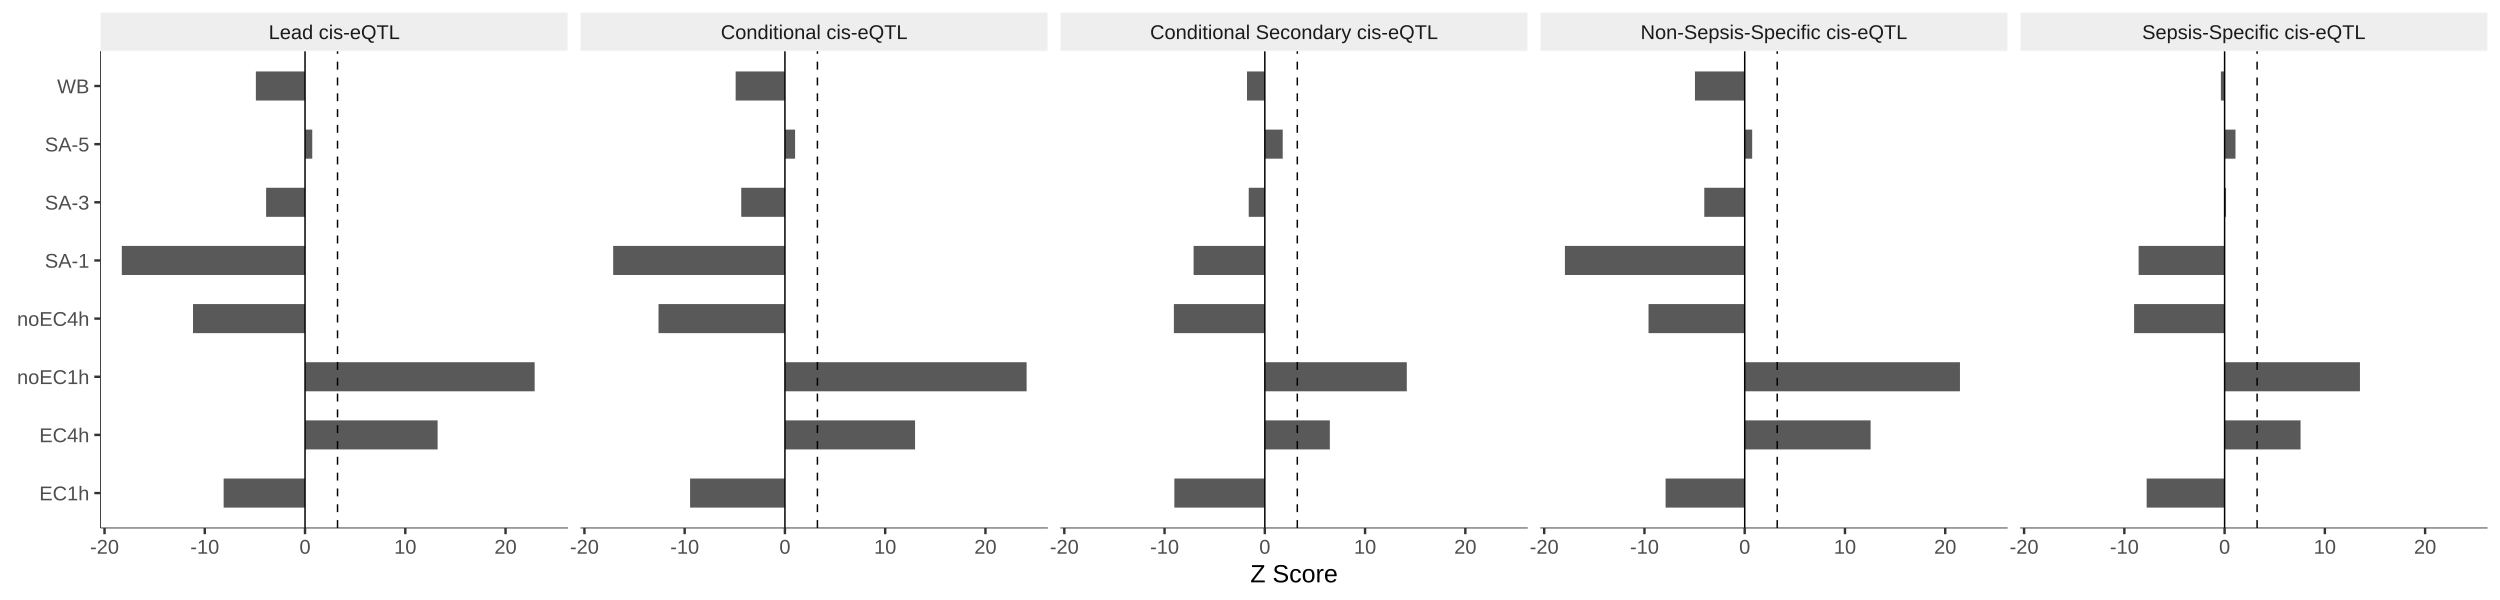
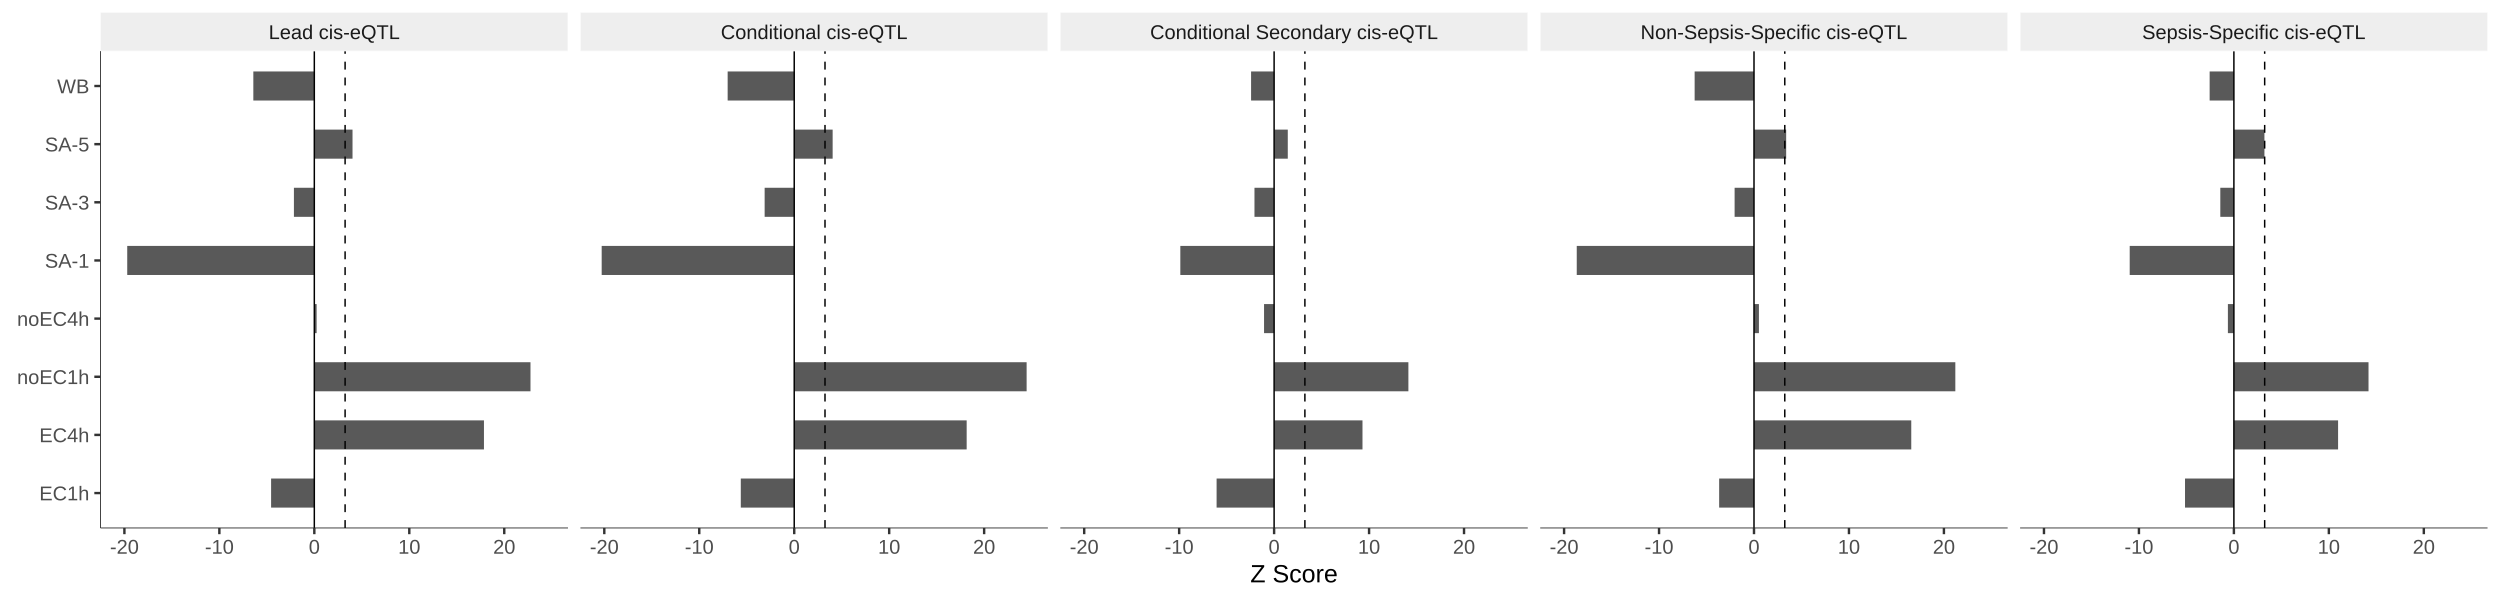
<svg xmlns="http://www.w3.org/2000/svg" class="svglite" width="1800.00pt" height="432.00pt" viewBox="0 0 1800.00 432.00">
  <defs>
    <style type="text/css">
    .svglite line, .svglite polyline, .svglite polygon, .svglite path, .svglite rect, .svglite circle {
      fill: none;
      stroke: #000000;
      stroke-linecap: round;
      stroke-linejoin: round;
      stroke-miterlimit: 10.00;
    }
  </style>
  </defs>
  <rect width="100%" height="100%" style="stroke: none; fill: #FFFFFF;" />
  <defs>
    <clipPath id="cpMC4wMHwxODAwLjAwfDAuMDB8NDMyLjAw">
      <rect x="0.00" y="0.00" width="1800.00" height="432.00" />
    </clipPath>
  </defs>
  <g clip-path="url(#cpMC4wMHwxODAwLjAwfDAuMDB8NDMyLjAw)">
    <rect x="-0" y="0.00" width="1800.00" height="432.00" style="stroke-width: 1.75; stroke: #FFFFFF; fill: #FFFFFF;" />
  </g>
  <defs>
    <clipPath id="cpNzIuMzl8NDA4Ljk1fDM2LjgwfDM4MC4xMw==">
      <rect x="72.39" y="36.80" width="336.56" height="343.33" />
    </clipPath>
  </defs>
  <g clip-path="url(#cpNzIuMzl8NDA4Ljk1fDM2LjgwfDM4MC4xMw==)">
    <rect x="72.39" y="36.80" width="336.56" height="343.33" style="stroke-width: 1.75; stroke: none; fill: #FFFFFF;" />
-     <rect x="219.62" y="93.32" width="5.20" height="20.93" style="stroke-width: 1.07; stroke: none; stroke-linecap: square; stroke-linejoin: miter; fill: #595959;" />
-     <rect x="161.02" y="344.54" width="58.60" height="20.93" style="stroke-width: 1.07; stroke: none; stroke-linecap: square; stroke-linejoin: miter; fill: #595959;" />
-     <rect x="219.62" y="302.67" width="95.46" height="20.93" style="stroke-width: 1.07; stroke: none; stroke-linecap: square; stroke-linejoin: miter; fill: #595959;" />
-     <rect x="184.22" y="51.45" width="35.41" height="20.93" style="stroke-width: 1.07; stroke: none; stroke-linecap: square; stroke-linejoin: miter; fill: #595959;" />
-     <rect x="138.97" y="218.93" width="80.65" height="20.93" style="stroke-width: 1.07; stroke: none; stroke-linecap: square; stroke-linejoin: miter; fill: #595959;" />
-     <rect x="87.69" y="177.06" width="131.94" height="20.93" style="stroke-width: 1.07; stroke: none; stroke-linecap: square; stroke-linejoin: miter; fill: #595959;" />
-     <rect x="191.60" y="135.19" width="28.03" height="20.93" style="stroke-width: 1.07; stroke: none; stroke-linecap: square; stroke-linejoin: miter; fill: #595959;" />
-     <rect x="219.62" y="260.80" width="165.34" height="20.93" style="stroke-width: 1.07; stroke: none; stroke-linecap: square; stroke-linejoin: miter; fill: #595959;" />
-     <line x1="243.02" y1="380.13" x2="243.02" y2="36.80" style="stroke-width: 1.07; stroke-dasharray: 5.69,5.69; stroke-linecap: butt;" />
-     <line x1="219.62" y1="380.13" x2="219.62" y2="36.80" style="stroke-width: 1.07; stroke-linecap: butt;" />
+     <rect x="226.31" y="93.32" width="27.50" height="20.93" style="stroke-width: 1.07; stroke: none; stroke-linecap: square; stroke-linejoin: miter; fill: #595959;" />
+     <rect x="195.19" y="344.54" width="31.13" height="20.93" style="stroke-width: 1.07; stroke: none; stroke-linecap: square; stroke-linejoin: miter; fill: #595959;" />
+     <rect x="226.31" y="302.67" width="122.14" height="20.93" style="stroke-width: 1.07; stroke: none; stroke-linecap: square; stroke-linejoin: miter; fill: #595959;" />
+     <rect x="182.40" y="51.45" width="43.91" height="20.93" style="stroke-width: 1.07; stroke: none; stroke-linecap: square; stroke-linejoin: miter; fill: #595959;" />
+     <rect x="226.31" y="218.93" width="1.66" height="20.93" style="stroke-width: 1.07; stroke: none; stroke-linecap: square; stroke-linejoin: miter; fill: #595959;" />
+     <rect x="91.61" y="177.06" width="134.70" height="20.93" style="stroke-width: 1.07; stroke: none; stroke-linecap: square; stroke-linejoin: miter; fill: #595959;" />
+     <rect x="211.62" y="135.19" width="14.69" height="20.93" style="stroke-width: 1.07; stroke: none; stroke-linecap: square; stroke-linejoin: miter; fill: #595959;" />
+     <rect x="226.31" y="260.80" width="155.64" height="20.93" style="stroke-width: 1.07; stroke: none; stroke-linecap: square; stroke-linejoin: miter; fill: #595959;" />
+     <line x1="248.47" y1="380.13" x2="248.47" y2="36.80" style="stroke-width: 1.07; stroke-dasharray: 5.69,5.69; stroke-linecap: butt;" />
+     <line x1="226.31" y1="380.13" x2="226.31" y2="36.80" style="stroke-width: 1.07; stroke-linecap: butt;" />
  </g>
  <g clip-path="url(#cpMC4wMHwxODAwLjAwfDAuMDB8NDMyLjAw)">
</g>
  <defs>
    <clipPath id="cpNDE3LjkxfDc1NC40N3wzNi44MHwzODAuMTM=">
      <rect x="417.91" y="36.80" width="336.56" height="343.33" />
    </clipPath>
  </defs>
  <g clip-path="url(#cpNDE3LjkxfDc1NC40N3wzNi44MHwzODAuMTM=)">
    <rect x="417.91" y="36.80" width="336.56" height="343.33" style="stroke-width: 1.75; stroke: none; fill: #FFFFFF;" />
-     <rect x="496.86" y="344.54" width="68.28" height="20.93" style="stroke-width: 1.07; stroke: none; stroke-linecap: square; stroke-linejoin: miter; fill: #595959;" />
-     <rect x="441.49" y="177.06" width="123.66" height="20.93" style="stroke-width: 1.07; stroke: none; stroke-linecap: square; stroke-linejoin: miter; fill: #595959;" />
-     <rect x="565.15" y="302.67" width="93.69" height="20.93" style="stroke-width: 1.07; stroke: none; stroke-linecap: square; stroke-linejoin: miter; fill: #595959;" />
-     <rect x="565.15" y="260.80" width="174.02" height="20.93" style="stroke-width: 1.07; stroke: none; stroke-linecap: square; stroke-linejoin: miter; fill: #595959;" />
-     <rect x="474.13" y="218.93" width="91.02" height="20.93" style="stroke-width: 1.07; stroke: none; stroke-linecap: square; stroke-linejoin: miter; fill: #595959;" />
-     <rect x="533.69" y="135.19" width="31.46" height="20.93" style="stroke-width: 1.07; stroke: none; stroke-linecap: square; stroke-linejoin: miter; fill: #595959;" />
-     <rect x="565.15" y="93.32" width="7.32" height="20.93" style="stroke-width: 1.07; stroke: none; stroke-linecap: square; stroke-linejoin: miter; fill: #595959;" />
-     <rect x="529.67" y="51.45" width="35.47" height="20.93" style="stroke-width: 1.07; stroke: none; stroke-linecap: square; stroke-linejoin: miter; fill: #595959;" />
-     <line x1="588.54" y1="380.13" x2="588.54" y2="36.80" style="stroke-width: 1.07; stroke-dasharray: 5.69,5.69; stroke-linecap: butt;" />
-     <line x1="565.15" y1="380.13" x2="565.15" y2="36.80" style="stroke-width: 1.07; stroke-linecap: butt;" />
+     <rect x="533.37" y="344.54" width="38.47" height="20.93" style="stroke-width: 1.07; stroke: none; stroke-linecap: square; stroke-linejoin: miter; fill: #595959;" />
+     <rect x="433.21" y="177.06" width="138.63" height="20.93" style="stroke-width: 1.07; stroke: none; stroke-linecap: square; stroke-linejoin: miter; fill: #595959;" />
+     <rect x="571.84" y="302.67" width="124.16" height="20.93" style="stroke-width: 1.07; stroke: none; stroke-linecap: square; stroke-linejoin: miter; fill: #595959;" />
+     <rect x="571.84" y="260.80" width="167.33" height="20.93" style="stroke-width: 1.07; stroke: none; stroke-linecap: square; stroke-linejoin: miter; fill: #595959;" />
+     <rect x="571.84" y="218.93" width="0.30" height="20.93" style="stroke-width: 1.07; stroke: none; stroke-linecap: square; stroke-linejoin: miter; fill: #595959;" />
+     <rect x="550.54" y="135.19" width="21.30" height="20.93" style="stroke-width: 1.07; stroke: none; stroke-linecap: square; stroke-linejoin: miter; fill: #595959;" />
+     <rect x="571.84" y="93.32" width="27.66" height="20.93" style="stroke-width: 1.07; stroke: none; stroke-linecap: square; stroke-linejoin: miter; fill: #595959;" />
+     <rect x="523.91" y="51.45" width="47.93" height="20.93" style="stroke-width: 1.07; stroke: none; stroke-linecap: square; stroke-linejoin: miter; fill: #595959;" />
+     <line x1="594.00" y1="380.13" x2="594.00" y2="36.80" style="stroke-width: 1.07; stroke-dasharray: 5.69,5.69; stroke-linecap: butt;" />
+     <line x1="571.84" y1="380.13" x2="571.84" y2="36.80" style="stroke-width: 1.07; stroke-linecap: butt;" />
  </g>
  <g clip-path="url(#cpMC4wMHwxODAwLjAwfDAuMDB8NDMyLjAw)">
</g>
  <defs>
    <clipPath id="cpNzYzLjQzfDEwOTkuOTl8MzYuODB8MzgwLjEz">
      <rect x="763.43" y="36.80" width="336.56" height="343.33" />
    </clipPath>
  </defs>
  <g clip-path="url(#cpNzYzLjQzfDEwOTkuOTl8MzYuODB8MzgwLjEz)">
    <rect x="763.43" y="36.80" width="336.56" height="343.33" style="stroke-width: 1.75; stroke: none; fill: #FFFFFF;" />
-     <rect x="910.67" y="302.67" width="46.81" height="20.93" style="stroke-width: 1.07; stroke: none; stroke-linecap: square; stroke-linejoin: miter; fill: #595959;" />
-     <rect x="899.08" y="135.19" width="11.58" height="20.93" style="stroke-width: 1.07; stroke: none; stroke-linecap: square; stroke-linejoin: miter; fill: #595959;" />
-     <rect x="910.67" y="260.80" width="102.22" height="20.93" style="stroke-width: 1.07; stroke: none; stroke-linecap: square; stroke-linejoin: miter; fill: #595959;" />
-     <rect x="845.19" y="218.93" width="65.48" height="20.93" style="stroke-width: 1.07; stroke: none; stroke-linecap: square; stroke-linejoin: miter; fill: #595959;" />
-     <rect x="859.39" y="177.06" width="51.28" height="20.93" style="stroke-width: 1.07; stroke: none; stroke-linecap: square; stroke-linejoin: miter; fill: #595959;" />
-     <rect x="845.53" y="344.54" width="65.14" height="20.93" style="stroke-width: 1.07; stroke: none; stroke-linecap: square; stroke-linejoin: miter; fill: #595959;" />
-     <rect x="910.67" y="93.32" width="12.89" height="20.93" style="stroke-width: 1.07; stroke: none; stroke-linecap: square; stroke-linejoin: miter; fill: #595959;" />
-     <rect x="897.84" y="51.45" width="12.83" height="20.93" style="stroke-width: 1.07; stroke: none; stroke-linecap: square; stroke-linejoin: miter; fill: #595959;" />
-     <line x1="934.06" y1="380.13" x2="934.06" y2="36.80" style="stroke-width: 1.07; stroke-dasharray: 5.69,5.69; stroke-linecap: butt;" />
-     <line x1="910.67" y1="380.13" x2="910.67" y2="36.80" style="stroke-width: 1.07; stroke-linecap: butt;" />
+     <rect x="917.36" y="302.67" width="63.63" height="20.93" style="stroke-width: 1.07; stroke: none; stroke-linecap: square; stroke-linejoin: miter; fill: #595959;" />
+     <rect x="903.22" y="135.19" width="14.13" height="20.93" style="stroke-width: 1.07; stroke: none; stroke-linecap: square; stroke-linejoin: miter; fill: #595959;" />
+     <rect x="917.36" y="260.80" width="96.68" height="20.93" style="stroke-width: 1.07; stroke: none; stroke-linecap: square; stroke-linejoin: miter; fill: #595959;" />
+     <rect x="910.11" y="218.93" width="7.25" height="20.93" style="stroke-width: 1.07; stroke: none; stroke-linecap: square; stroke-linejoin: miter; fill: #595959;" />
+     <rect x="849.83" y="177.06" width="67.53" height="20.93" style="stroke-width: 1.07; stroke: none; stroke-linecap: square; stroke-linejoin: miter; fill: #595959;" />
+     <rect x="875.95" y="344.54" width="41.41" height="20.93" style="stroke-width: 1.07; stroke: none; stroke-linecap: square; stroke-linejoin: miter; fill: #595959;" />
+     <rect x="917.36" y="93.32" width="9.84" height="20.93" style="stroke-width: 1.07; stroke: none; stroke-linecap: square; stroke-linejoin: miter; fill: #595959;" />
+     <rect x="900.78" y="51.45" width="16.58" height="20.93" style="stroke-width: 1.07; stroke: none; stroke-linecap: square; stroke-linejoin: miter; fill: #595959;" />
+     <line x1="939.52" y1="380.13" x2="939.52" y2="36.80" style="stroke-width: 1.07; stroke-dasharray: 5.69,5.69; stroke-linecap: butt;" />
+     <line x1="917.36" y1="380.13" x2="917.36" y2="36.80" style="stroke-width: 1.07; stroke-linecap: butt;" />
  </g>
  <g clip-path="url(#cpMC4wMHwxODAwLjAwfDAuMDB8NDMyLjAw)">
</g>
  <defs>
    <clipPath id="cpMTEwOC45NnwxNDQ1LjUxfDM2LjgwfDM4MC4xMw==">
      <rect x="1108.96" y="36.80" width="336.56" height="343.33" />
    </clipPath>
  </defs>
  <g clip-path="url(#cpMTEwOC45NnwxNDQ1LjUxfDM2LjgwfDM4MC4xMw==)">
    <rect x="1108.96" y="36.80" width="336.56" height="343.33" style="stroke-width: 1.75; stroke: none; fill: #FFFFFF;" />
-     <rect x="1199.22" y="344.54" width="56.97" height="20.93" style="stroke-width: 1.07; stroke: none; stroke-linecap: square; stroke-linejoin: miter; fill: #595959;" />
-     <rect x="1256.19" y="302.67" width="90.66" height="20.93" style="stroke-width: 1.07; stroke: none; stroke-linecap: square; stroke-linejoin: miter; fill: #595959;" />
-     <rect x="1256.19" y="260.80" width="154.98" height="20.93" style="stroke-width: 1.07; stroke: none; stroke-linecap: square; stroke-linejoin: miter; fill: #595959;" />
-     <rect x="1256.19" y="93.32" width="5.38" height="20.93" style="stroke-width: 1.07; stroke: none; stroke-linecap: square; stroke-linejoin: miter; fill: #595959;" />
-     <rect x="1186.94" y="218.93" width="69.25" height="20.93" style="stroke-width: 1.07; stroke: none; stroke-linecap: square; stroke-linejoin: miter; fill: #595959;" />
-     <rect x="1126.75" y="177.06" width="129.44" height="20.93" style="stroke-width: 1.07; stroke: none; stroke-linecap: square; stroke-linejoin: miter; fill: #595959;" />
-     <rect x="1227.08" y="135.19" width="29.11" height="20.93" style="stroke-width: 1.07; stroke: none; stroke-linecap: square; stroke-linejoin: miter; fill: #595959;" />
-     <rect x="1220.37" y="51.45" width="35.83" height="20.93" style="stroke-width: 1.07; stroke: none; stroke-linecap: square; stroke-linejoin: miter; fill: #595959;" />
-     <line x1="1279.59" y1="380.13" x2="1279.59" y2="36.80" style="stroke-width: 1.07; stroke-dasharray: 5.69,5.69; stroke-linecap: butt;" />
-     <line x1="1256.19" y1="380.13" x2="1256.19" y2="36.80" style="stroke-width: 1.07; stroke-linecap: butt;" />
+     <rect x="1237.79" y="344.54" width="25.09" height="20.93" style="stroke-width: 1.07; stroke: none; stroke-linecap: square; stroke-linejoin: miter; fill: #595959;" />
+     <rect x="1262.88" y="302.67" width="113.23" height="20.93" style="stroke-width: 1.07; stroke: none; stroke-linecap: square; stroke-linejoin: miter; fill: #595959;" />
+     <rect x="1262.88" y="260.80" width="144.96" height="20.93" style="stroke-width: 1.07; stroke: none; stroke-linecap: square; stroke-linejoin: miter; fill: #595959;" />
+     <rect x="1262.88" y="93.32" width="23.16" height="20.93" style="stroke-width: 1.07; stroke: none; stroke-linecap: square; stroke-linejoin: miter; fill: #595959;" />
+     <rect x="1262.88" y="218.93" width="3.54" height="20.93" style="stroke-width: 1.07; stroke: none; stroke-linecap: square; stroke-linejoin: miter; fill: #595959;" />
+     <rect x="1135.26" y="177.06" width="127.62" height="20.93" style="stroke-width: 1.07; stroke: none; stroke-linecap: square; stroke-linejoin: miter; fill: #595959;" />
+     <rect x="1248.92" y="135.19" width="13.96" height="20.93" style="stroke-width: 1.07; stroke: none; stroke-linecap: square; stroke-linejoin: miter; fill: #595959;" />
+     <rect x="1220.14" y="51.45" width="42.74" height="20.93" style="stroke-width: 1.07; stroke: none; stroke-linecap: square; stroke-linejoin: miter; fill: #595959;" />
+     <line x1="1285.04" y1="380.13" x2="1285.04" y2="36.80" style="stroke-width: 1.07; stroke-dasharray: 5.69,5.69; stroke-linecap: butt;" />
+     <line x1="1262.88" y1="380.13" x2="1262.88" y2="36.80" style="stroke-width: 1.07; stroke-linecap: butt;" />
  </g>
  <g clip-path="url(#cpMC4wMHwxODAwLjAwfDAuMDB8NDMyLjAw)">
</g>
  <defs>
    <clipPath id="cpMTQ1NC40OHwxNzkxLjAzfDM2LjgwfDM4MC4xMw==">
      <rect x="1454.48" y="36.80" width="336.56" height="343.33" />
    </clipPath>
  </defs>
  <g clip-path="url(#cpMTQ1NC40OHwxNzkxLjAzfDM2LjgwfDM4MC4xMw==)">
    <rect x="1454.48" y="36.80" width="336.56" height="343.33" style="stroke-width: 1.75; stroke: none; fill: #FFFFFF;" />
-     <rect x="1536.55" y="218.93" width="65.17" height="20.93" style="stroke-width: 1.07; stroke: none; stroke-linecap: square; stroke-linejoin: miter; fill: #595959;" />
-     <rect x="1601.71" y="135.19" width="1.04" height="20.93" style="stroke-width: 1.07; stroke: none; stroke-linecap: square; stroke-linejoin: miter; fill: #595959;" />
-     <rect x="1601.71" y="93.32" width="7.85" height="20.93" style="stroke-width: 1.07; stroke: none; stroke-linecap: square; stroke-linejoin: miter; fill: #595959;" />
-     <rect x="1599.03" y="51.45" width="2.68" height="20.93" style="stroke-width: 1.07; stroke: none; stroke-linecap: square; stroke-linejoin: miter; fill: #595959;" />
-     <rect x="1539.81" y="177.06" width="61.90" height="20.93" style="stroke-width: 1.07; stroke: none; stroke-linecap: square; stroke-linejoin: miter; fill: #595959;" />
-     <rect x="1545.59" y="344.54" width="56.13" height="20.93" style="stroke-width: 1.07; stroke: none; stroke-linecap: square; stroke-linejoin: miter; fill: #595959;" />
-     <rect x="1601.71" y="302.67" width="54.70" height="20.93" style="stroke-width: 1.07; stroke: none; stroke-linecap: square; stroke-linejoin: miter; fill: #595959;" />
-     <rect x="1601.71" y="260.80" width="97.45" height="20.93" style="stroke-width: 1.07; stroke: none; stroke-linecap: square; stroke-linejoin: miter; fill: #595959;" />
-     <line x1="1625.11" y1="380.13" x2="1625.11" y2="36.80" style="stroke-width: 1.07; stroke-dasharray: 5.69,5.69; stroke-linecap: butt;" />
-     <line x1="1601.71" y1="380.13" x2="1601.71" y2="36.80" style="stroke-width: 1.07; stroke-linecap: butt;" />
+     <rect x="1604.08" y="218.93" width="4.32" height="20.93" style="stroke-width: 1.07; stroke: none; stroke-linecap: square; stroke-linejoin: miter; fill: #595959;" />
+     <rect x="1598.62" y="135.19" width="9.78" height="20.93" style="stroke-width: 1.07; stroke: none; stroke-linecap: square; stroke-linejoin: miter; fill: #595959;" />
+     <rect x="1608.40" y="93.32" width="21.99" height="20.93" style="stroke-width: 1.07; stroke: none; stroke-linecap: square; stroke-linejoin: miter; fill: #595959;" />
+     <rect x="1590.94" y="51.45" width="17.46" height="20.93" style="stroke-width: 1.07; stroke: none; stroke-linecap: square; stroke-linejoin: miter; fill: #595959;" />
+     <rect x="1533.39" y="177.06" width="75.02" height="20.93" style="stroke-width: 1.07; stroke: none; stroke-linecap: square; stroke-linejoin: miter; fill: #595959;" />
+     <rect x="1573.21" y="344.54" width="35.20" height="20.93" style="stroke-width: 1.07; stroke: none; stroke-linecap: square; stroke-linejoin: miter; fill: #595959;" />
+     <rect x="1608.40" y="302.67" width="75.02" height="20.93" style="stroke-width: 1.07; stroke: none; stroke-linecap: square; stroke-linejoin: miter; fill: #595959;" />
+     <rect x="1608.40" y="260.80" width="96.93" height="20.93" style="stroke-width: 1.07; stroke: none; stroke-linecap: square; stroke-linejoin: miter; fill: #595959;" />
+     <line x1="1630.56" y1="380.13" x2="1630.56" y2="36.80" style="stroke-width: 1.07; stroke-dasharray: 5.69,5.69; stroke-linecap: butt;" />
+     <line x1="1608.40" y1="380.13" x2="1608.40" y2="36.80" style="stroke-width: 1.07; stroke-linecap: butt;" />
  </g>
  <g clip-path="url(#cpMC4wMHwxODAwLjAwfDAuMDB8NDMyLjAw)">
</g>
  <defs>
    <clipPath id="cpNzIuMzl8NDA4Ljk1fDguOTd8MzYuODA=">
      <rect x="72.39" y="8.97" width="336.56" height="27.83" />
    </clipPath>
  </defs>
  <g clip-path="url(#cpNzIuMzl8NDA4Ljk1fDguOTd8MzYuODA=)">
    <rect x="72.39" y="8.97" width="336.56" height="27.83" style="stroke-width: 0.53; stroke: #FFFFFF; fill: #EEEEEE;" />
    <text x="240.67" y="28.13" text-anchor="middle" style="font-size: 14.40px; fill: #1A1A1A; font-family: Arimo;" textLength="100.74px" lengthAdjust="spacingAndGlyphs">Lead cis-eQTL</text>
  </g>
  <g clip-path="url(#cpMC4wMHwxODAwLjAwfDAuMDB8NDMyLjAw)">
</g>
  <defs>
    <clipPath id="cpNDE3LjkxfDc1NC40N3w4Ljk3fDM2Ljgw">
      <rect x="417.91" y="8.97" width="336.56" height="27.83" />
    </clipPath>
  </defs>
  <g clip-path="url(#cpNDE3LjkxfDc1NC40N3w4Ljk3fDM2Ljgw)">
    <rect x="417.91" y="8.97" width="336.56" height="27.83" style="stroke-width: 0.53; stroke: #FFFFFF; fill: #EEEEEE;" />
    <text x="586.19" y="28.13" text-anchor="middle" style="font-size: 14.40px; fill: #1A1A1A; font-family: Arimo;" textLength="147.66px" lengthAdjust="spacingAndGlyphs">Conditional cis-eQTL</text>
  </g>
  <g clip-path="url(#cpMC4wMHwxODAwLjAwfDAuMDB8NDMyLjAw)">
</g>
  <defs>
    <clipPath id="cpNzYzLjQzfDEwOTkuOTl8OC45N3wzNi44MA==">
      <rect x="763.43" y="8.97" width="336.56" height="27.83" />
    </clipPath>
  </defs>
  <g clip-path="url(#cpNzYzLjQzfDEwOTkuOTl8OC45N3wzNi44MA==)">
    <rect x="763.43" y="8.97" width="336.56" height="27.83" style="stroke-width: 0.53; stroke: #FFFFFF; fill: #EEEEEE;" />
    <text x="931.71" y="28.13" text-anchor="middle" style="font-size: 14.40px; fill: #1A1A1A; font-family: Arimo;" textLength="228.46px" lengthAdjust="spacingAndGlyphs">Conditional Secondary cis-eQTL</text>
  </g>
  <g clip-path="url(#cpMC4wMHwxODAwLjAwfDAuMDB8NDMyLjAw)">
</g>
  <defs>
    <clipPath id="cpMTEwOC45NnwxNDQ1LjUxfDguOTd8MzYuODA=">
      <rect x="1108.96" y="8.97" width="336.56" height="27.83" />
    </clipPath>
  </defs>
  <g clip-path="url(#cpMTEwOC45NnwxNDQ1LjUxfDguOTd8MzYuODA=)">
    <rect x="1108.96" y="8.97" width="336.56" height="27.83" style="stroke-width: 0.53; stroke: #FFFFFF; fill: #EEEEEE;" />
    <text x="1277.23" y="28.13" text-anchor="middle" style="font-size: 14.40px; fill: #1A1A1A; font-family: Arimo;" textLength="207.37px" lengthAdjust="spacingAndGlyphs">Non-Sepsis-Specific cis-eQTL</text>
  </g>
  <g clip-path="url(#cpMC4wMHwxODAwLjAwfDAuMDB8NDMyLjAw)">
</g>
  <defs>
    <clipPath id="cpMTQ1NC40OHwxNzkxLjAzfDguOTd8MzYuODA=">
      <rect x="1454.48" y="8.97" width="336.56" height="27.83" />
    </clipPath>
  </defs>
  <g clip-path="url(#cpMTQ1NC40OHwxNzkxLjAzfDguOTd8MzYuODA=)">
    <rect x="1454.48" y="8.97" width="336.56" height="27.83" style="stroke-width: 0.53; stroke: #FFFFFF; fill: #EEEEEE;" />
    <text x="1622.76" y="28.13" text-anchor="middle" style="font-size: 14.40px; fill: #1A1A1A; font-family: Arimo;" textLength="173.48px" lengthAdjust="spacingAndGlyphs">Sepsis-Specific cis-eQTL</text>
  </g>
  <g clip-path="url(#cpMC4wMHwxODAwLjAwfDAuMDB8NDMyLjAw)">
    <polyline points="72.39,380.13 408.95,380.13 " style="stroke-width: 0.53; stroke-linecap: butt;" />
-     <polyline points="75.26,384.61 75.26,380.13 " style="stroke-width: 1.75; stroke: #333333; stroke-linecap: butt;" />
-     <polyline points="147.44,384.61 147.44,380.13 " style="stroke-width: 1.75; stroke: #333333; stroke-linecap: butt;" />
-     <polyline points="219.62,384.61 219.62,380.13 " style="stroke-width: 1.75; stroke: #333333; stroke-linecap: butt;" />
-     <polyline points="291.81,384.61 291.81,380.13 " style="stroke-width: 1.75; stroke: #333333; stroke-linecap: butt;" />
-     <polyline points="363.99,384.61 363.99,380.13 " style="stroke-width: 1.75; stroke: #333333; stroke-linecap: butt;" />
-     <text x="75.26" y="398.69" text-anchor="middle" style="font-size: 14.40px; fill: #4D4D4D; font-family: Arimo;" textLength="23.51px" lengthAdjust="spacingAndGlyphs">-20</text>
-     <text x="147.44" y="398.69" text-anchor="middle" style="font-size: 14.40px; fill: #4D4D4D; font-family: Arimo;" textLength="23.51px" lengthAdjust="spacingAndGlyphs">-10</text>
-     <text x="219.62" y="398.69" text-anchor="middle" style="font-size: 14.40px; fill: #4D4D4D; font-family: Arimo;" textLength="9.16px" lengthAdjust="spacingAndGlyphs">0</text>
-     <text x="291.81" y="398.69" text-anchor="middle" style="font-size: 14.40px; fill: #4D4D4D; font-family: Arimo;" textLength="18.32px" lengthAdjust="spacingAndGlyphs">10</text>
-     <text x="363.99" y="398.69" text-anchor="middle" style="font-size: 14.40px; fill: #4D4D4D; font-family: Arimo;" textLength="18.32px" lengthAdjust="spacingAndGlyphs">20</text>
+     <polyline points="89.57,384.61 89.57,380.13 " style="stroke-width: 1.75; stroke: #333333; stroke-linecap: butt;" />
+     <polyline points="157.94,384.61 157.94,380.13 " style="stroke-width: 1.75; stroke: #333333; stroke-linecap: butt;" />
+     <polyline points="226.31,384.61 226.31,380.13 " style="stroke-width: 1.75; stroke: #333333; stroke-linecap: butt;" />
+     <polyline points="294.69,384.61 294.69,380.13 " style="stroke-width: 1.75; stroke: #333333; stroke-linecap: butt;" />
+     <polyline points="363.06,384.61 363.06,380.13 " style="stroke-width: 1.75; stroke: #333333; stroke-linecap: butt;" />
+     <text x="89.57" y="398.69" text-anchor="middle" style="font-size: 14.40px; fill: #4D4D4D; font-family: Arimo;" textLength="23.51px" lengthAdjust="spacingAndGlyphs">-20</text>
+     <text x="157.94" y="398.69" text-anchor="middle" style="font-size: 14.40px; fill: #4D4D4D; font-family: Arimo;" textLength="23.51px" lengthAdjust="spacingAndGlyphs">-10</text>
+     <text x="226.31" y="398.69" text-anchor="middle" style="font-size: 14.40px; fill: #4D4D4D; font-family: Arimo;" textLength="9.16px" lengthAdjust="spacingAndGlyphs">0</text>
+     <text x="294.69" y="398.69" text-anchor="middle" style="font-size: 14.40px; fill: #4D4D4D; font-family: Arimo;" textLength="18.32px" lengthAdjust="spacingAndGlyphs">10</text>
+     <text x="363.06" y="398.69" text-anchor="middle" style="font-size: 14.40px; fill: #4D4D4D; font-family: Arimo;" textLength="18.32px" lengthAdjust="spacingAndGlyphs">20</text>
    <polyline points="417.91,380.13 754.47,380.13 " style="stroke-width: 0.53; stroke-linecap: butt;" />
-     <polyline points="420.78,384.61 420.78,380.13 " style="stroke-width: 1.75; stroke: #333333; stroke-linecap: butt;" />
-     <polyline points="492.96,384.61 492.96,380.13 " style="stroke-width: 1.75; stroke: #333333; stroke-linecap: butt;" />
-     <polyline points="565.15,384.61 565.15,380.13 " style="stroke-width: 1.75; stroke: #333333; stroke-linecap: butt;" />
-     <polyline points="637.33,384.61 637.33,380.13 " style="stroke-width: 1.75; stroke: #333333; stroke-linecap: butt;" />
-     <polyline points="709.52,384.61 709.52,380.13 " style="stroke-width: 1.75; stroke: #333333; stroke-linecap: butt;" />
-     <text x="420.78" y="398.69" text-anchor="middle" style="font-size: 14.40px; fill: #4D4D4D; font-family: Arimo;" textLength="23.51px" lengthAdjust="spacingAndGlyphs">-20</text>
-     <text x="492.96" y="398.69" text-anchor="middle" style="font-size: 14.40px; fill: #4D4D4D; font-family: Arimo;" textLength="23.51px" lengthAdjust="spacingAndGlyphs">-10</text>
-     <text x="565.15" y="398.69" text-anchor="middle" style="font-size: 14.40px; fill: #4D4D4D; font-family: Arimo;" textLength="9.16px" lengthAdjust="spacingAndGlyphs">0</text>
-     <text x="637.33" y="398.69" text-anchor="middle" style="font-size: 14.40px; fill: #4D4D4D; font-family: Arimo;" textLength="18.32px" lengthAdjust="spacingAndGlyphs">10</text>
-     <text x="709.52" y="398.69" text-anchor="middle" style="font-size: 14.40px; fill: #4D4D4D; font-family: Arimo;" textLength="18.32px" lengthAdjust="spacingAndGlyphs">20</text>
+     <polyline points="435.09,384.61 435.09,380.13 " style="stroke-width: 1.75; stroke: #333333; stroke-linecap: butt;" />
+     <polyline points="503.46,384.61 503.46,380.13 " style="stroke-width: 1.75; stroke: #333333; stroke-linecap: butt;" />
+     <polyline points="571.84,384.61 571.84,380.13 " style="stroke-width: 1.75; stroke: #333333; stroke-linecap: butt;" />
+     <polyline points="640.21,384.61 640.21,380.13 " style="stroke-width: 1.75; stroke: #333333; stroke-linecap: butt;" />
+     <polyline points="708.58,384.61 708.58,380.13 " style="stroke-width: 1.75; stroke: #333333; stroke-linecap: butt;" />
+     <text x="435.09" y="398.69" text-anchor="middle" style="font-size: 14.40px; fill: #4D4D4D; font-family: Arimo;" textLength="23.51px" lengthAdjust="spacingAndGlyphs">-20</text>
+     <text x="503.46" y="398.69" text-anchor="middle" style="font-size: 14.40px; fill: #4D4D4D; font-family: Arimo;" textLength="23.51px" lengthAdjust="spacingAndGlyphs">-10</text>
+     <text x="571.84" y="398.69" text-anchor="middle" style="font-size: 14.40px; fill: #4D4D4D; font-family: Arimo;" textLength="9.16px" lengthAdjust="spacingAndGlyphs">0</text>
+     <text x="640.21" y="398.69" text-anchor="middle" style="font-size: 14.40px; fill: #4D4D4D; font-family: Arimo;" textLength="18.32px" lengthAdjust="spacingAndGlyphs">10</text>
+     <text x="708.58" y="398.69" text-anchor="middle" style="font-size: 14.40px; fill: #4D4D4D; font-family: Arimo;" textLength="18.32px" lengthAdjust="spacingAndGlyphs">20</text>
    <polyline points="763.43,380.13 1099.99,380.13 " style="stroke-width: 0.53; stroke-linecap: butt;" />
-     <polyline points="766.30,384.61 766.30,380.13 " style="stroke-width: 1.75; stroke: #333333; stroke-linecap: butt;" />
-     <polyline points="838.48,384.61 838.48,380.13 " style="stroke-width: 1.75; stroke: #333333; stroke-linecap: butt;" />
-     <polyline points="910.67,384.61 910.67,380.13 " style="stroke-width: 1.75; stroke: #333333; stroke-linecap: butt;" />
-     <polyline points="982.85,384.61 982.85,380.13 " style="stroke-width: 1.75; stroke: #333333; stroke-linecap: butt;" />
-     <polyline points="1055.04,384.61 1055.04,380.13 " style="stroke-width: 1.75; stroke: #333333; stroke-linecap: butt;" />
-     <text x="766.30" y="398.69" text-anchor="middle" style="font-size: 14.40px; fill: #4D4D4D; font-family: Arimo;" textLength="23.51px" lengthAdjust="spacingAndGlyphs">-20</text>
-     <text x="838.48" y="398.69" text-anchor="middle" style="font-size: 14.40px; fill: #4D4D4D; font-family: Arimo;" textLength="23.51px" lengthAdjust="spacingAndGlyphs">-10</text>
-     <text x="910.67" y="398.69" text-anchor="middle" style="font-size: 14.40px; fill: #4D4D4D; font-family: Arimo;" textLength="9.16px" lengthAdjust="spacingAndGlyphs">0</text>
-     <text x="982.85" y="398.69" text-anchor="middle" style="font-size: 14.40px; fill: #4D4D4D; font-family: Arimo;" textLength="18.32px" lengthAdjust="spacingAndGlyphs">10</text>
-     <text x="1055.04" y="398.69" text-anchor="middle" style="font-size: 14.40px; fill: #4D4D4D; font-family: Arimo;" textLength="18.32px" lengthAdjust="spacingAndGlyphs">20</text>
+     <polyline points="780.62,384.61 780.62,380.13 " style="stroke-width: 1.75; stroke: #333333; stroke-linecap: butt;" />
+     <polyline points="848.99,384.61 848.99,380.13 " style="stroke-width: 1.75; stroke: #333333; stroke-linecap: butt;" />
+     <polyline points="917.36,384.61 917.36,380.13 " style="stroke-width: 1.75; stroke: #333333; stroke-linecap: butt;" />
+     <polyline points="985.73,384.61 985.73,380.13 " style="stroke-width: 1.75; stroke: #333333; stroke-linecap: butt;" />
+     <polyline points="1054.10,384.61 1054.10,380.13 " style="stroke-width: 1.75; stroke: #333333; stroke-linecap: butt;" />
+     <text x="780.62" y="398.69" text-anchor="middle" style="font-size: 14.40px; fill: #4D4D4D; font-family: Arimo;" textLength="23.51px" lengthAdjust="spacingAndGlyphs">-20</text>
+     <text x="848.99" y="398.69" text-anchor="middle" style="font-size: 14.40px; fill: #4D4D4D; font-family: Arimo;" textLength="23.51px" lengthAdjust="spacingAndGlyphs">-10</text>
+     <text x="917.36" y="398.69" text-anchor="middle" style="font-size: 14.40px; fill: #4D4D4D; font-family: Arimo;" textLength="9.16px" lengthAdjust="spacingAndGlyphs">0</text>
+     <text x="985.73" y="398.69" text-anchor="middle" style="font-size: 14.40px; fill: #4D4D4D; font-family: Arimo;" textLength="18.32px" lengthAdjust="spacingAndGlyphs">10</text>
+     <text x="1054.10" y="398.69" text-anchor="middle" style="font-size: 14.40px; fill: #4D4D4D; font-family: Arimo;" textLength="18.32px" lengthAdjust="spacingAndGlyphs">20</text>
    <polyline points="1108.96,380.13 1445.51,380.13 " style="stroke-width: 0.53; stroke-linecap: butt;" />
-     <polyline points="1111.82,384.61 1111.82,380.13 " style="stroke-width: 1.75; stroke: #333333; stroke-linecap: butt;" />
-     <polyline points="1184.01,384.61 1184.01,380.13 " style="stroke-width: 1.75; stroke: #333333; stroke-linecap: butt;" />
-     <polyline points="1256.19,384.61 1256.19,380.13 " style="stroke-width: 1.75; stroke: #333333; stroke-linecap: butt;" />
-     <polyline points="1328.38,384.61 1328.38,380.13 " style="stroke-width: 1.75; stroke: #333333; stroke-linecap: butt;" />
-     <polyline points="1400.56,384.61 1400.56,380.13 " style="stroke-width: 1.75; stroke: #333333; stroke-linecap: butt;" />
-     <text x="1111.82" y="398.69" text-anchor="middle" style="font-size: 14.40px; fill: #4D4D4D; font-family: Arimo;" textLength="23.51px" lengthAdjust="spacingAndGlyphs">-20</text>
-     <text x="1184.01" y="398.69" text-anchor="middle" style="font-size: 14.40px; fill: #4D4D4D; font-family: Arimo;" textLength="23.51px" lengthAdjust="spacingAndGlyphs">-10</text>
-     <text x="1256.19" y="398.69" text-anchor="middle" style="font-size: 14.40px; fill: #4D4D4D; font-family: Arimo;" textLength="9.16px" lengthAdjust="spacingAndGlyphs">0</text>
-     <text x="1328.38" y="398.69" text-anchor="middle" style="font-size: 14.40px; fill: #4D4D4D; font-family: Arimo;" textLength="18.32px" lengthAdjust="spacingAndGlyphs">10</text>
-     <text x="1400.56" y="398.69" text-anchor="middle" style="font-size: 14.40px; fill: #4D4D4D; font-family: Arimo;" textLength="18.32px" lengthAdjust="spacingAndGlyphs">20</text>
+     <polyline points="1126.14,384.61 1126.14,380.13 " style="stroke-width: 1.75; stroke: #333333; stroke-linecap: butt;" />
+     <polyline points="1194.51,384.61 1194.51,380.13 " style="stroke-width: 1.75; stroke: #333333; stroke-linecap: butt;" />
+     <polyline points="1262.88,384.61 1262.88,380.13 " style="stroke-width: 1.75; stroke: #333333; stroke-linecap: butt;" />
+     <polyline points="1331.25,384.61 1331.25,380.13 " style="stroke-width: 1.75; stroke: #333333; stroke-linecap: butt;" />
+     <polyline points="1399.62,384.61 1399.62,380.13 " style="stroke-width: 1.75; stroke: #333333; stroke-linecap: butt;" />
+     <text x="1126.14" y="398.69" text-anchor="middle" style="font-size: 14.40px; fill: #4D4D4D; font-family: Arimo;" textLength="23.51px" lengthAdjust="spacingAndGlyphs">-20</text>
+     <text x="1194.51" y="398.69" text-anchor="middle" style="font-size: 14.40px; fill: #4D4D4D; font-family: Arimo;" textLength="23.51px" lengthAdjust="spacingAndGlyphs">-10</text>
+     <text x="1262.88" y="398.69" text-anchor="middle" style="font-size: 14.40px; fill: #4D4D4D; font-family: Arimo;" textLength="9.16px" lengthAdjust="spacingAndGlyphs">0</text>
+     <text x="1331.25" y="398.69" text-anchor="middle" style="font-size: 14.40px; fill: #4D4D4D; font-family: Arimo;" textLength="18.32px" lengthAdjust="spacingAndGlyphs">10</text>
+     <text x="1399.62" y="398.69" text-anchor="middle" style="font-size: 14.40px; fill: #4D4D4D; font-family: Arimo;" textLength="18.32px" lengthAdjust="spacingAndGlyphs">20</text>
    <polyline points="1454.48,380.13 1791.03,380.13 " style="stroke-width: 0.53; stroke-linecap: butt;" />
-     <polyline points="1457.34,384.61 1457.34,380.13 " style="stroke-width: 1.75; stroke: #333333; stroke-linecap: butt;" />
-     <polyline points="1529.53,384.61 1529.53,380.13 " style="stroke-width: 1.75; stroke: #333333; stroke-linecap: butt;" />
-     <polyline points="1601.71,384.61 1601.71,380.13 " style="stroke-width: 1.75; stroke: #333333; stroke-linecap: butt;" />
-     <polyline points="1673.90,384.61 1673.90,380.13 " style="stroke-width: 1.75; stroke: #333333; stroke-linecap: butt;" />
-     <polyline points="1746.08,384.61 1746.08,380.13 " style="stroke-width: 1.75; stroke: #333333; stroke-linecap: butt;" />
-     <text x="1457.34" y="398.69" text-anchor="middle" style="font-size: 14.40px; fill: #4D4D4D; font-family: Arimo;" textLength="23.51px" lengthAdjust="spacingAndGlyphs">-20</text>
-     <text x="1529.53" y="398.69" text-anchor="middle" style="font-size: 14.40px; fill: #4D4D4D; font-family: Arimo;" textLength="23.51px" lengthAdjust="spacingAndGlyphs">-10</text>
-     <text x="1601.71" y="398.69" text-anchor="middle" style="font-size: 14.40px; fill: #4D4D4D; font-family: Arimo;" textLength="9.16px" lengthAdjust="spacingAndGlyphs">0</text>
-     <text x="1673.90" y="398.69" text-anchor="middle" style="font-size: 14.40px; fill: #4D4D4D; font-family: Arimo;" textLength="18.32px" lengthAdjust="spacingAndGlyphs">10</text>
-     <text x="1746.08" y="398.69" text-anchor="middle" style="font-size: 14.40px; fill: #4D4D4D; font-family: Arimo;" textLength="18.32px" lengthAdjust="spacingAndGlyphs">20</text>
+     <polyline points="1471.66,384.61 1471.66,380.13 " style="stroke-width: 1.75; stroke: #333333; stroke-linecap: butt;" />
+     <polyline points="1540.03,384.61 1540.03,380.13 " style="stroke-width: 1.75; stroke: #333333; stroke-linecap: butt;" />
+     <polyline points="1608.40,384.61 1608.40,380.13 " style="stroke-width: 1.75; stroke: #333333; stroke-linecap: butt;" />
+     <polyline points="1676.77,384.61 1676.77,380.13 " style="stroke-width: 1.75; stroke: #333333; stroke-linecap: butt;" />
+     <polyline points="1745.15,384.61 1745.15,380.13 " style="stroke-width: 1.75; stroke: #333333; stroke-linecap: butt;" />
+     <text x="1471.66" y="398.69" text-anchor="middle" style="font-size: 14.40px; fill: #4D4D4D; font-family: Arimo;" textLength="23.51px" lengthAdjust="spacingAndGlyphs">-20</text>
+     <text x="1540.03" y="398.69" text-anchor="middle" style="font-size: 14.40px; fill: #4D4D4D; font-family: Arimo;" textLength="23.51px" lengthAdjust="spacingAndGlyphs">-10</text>
+     <text x="1608.40" y="398.69" text-anchor="middle" style="font-size: 14.40px; fill: #4D4D4D; font-family: Arimo;" textLength="9.16px" lengthAdjust="spacingAndGlyphs">0</text>
+     <text x="1676.77" y="398.69" text-anchor="middle" style="font-size: 14.40px; fill: #4D4D4D; font-family: Arimo;" textLength="18.32px" lengthAdjust="spacingAndGlyphs">10</text>
+     <text x="1745.15" y="398.69" text-anchor="middle" style="font-size: 14.40px; fill: #4D4D4D; font-family: Arimo;" textLength="18.32px" lengthAdjust="spacingAndGlyphs">20</text>
    <polyline points="72.39,380.13 72.39,36.80 " style="stroke-width: 0.53; stroke-linecap: butt;" />
    <text x="64.32" y="360.25" text-anchor="end" style="font-size: 14.40px; fill: #4D4D4D; font-family: Arimo;" textLength="37.43px" lengthAdjust="spacingAndGlyphs">EC1h</text>
    <text x="64.32" y="318.38" text-anchor="end" style="font-size: 14.40px; fill: #4D4D4D; font-family: Arimo;" textLength="37.43px" lengthAdjust="spacingAndGlyphs">EC4h</text>
    <text x="64.32" y="276.51" text-anchor="end" style="font-size: 14.40px; fill: #4D4D4D; font-family: Arimo;" textLength="55.35px" lengthAdjust="spacingAndGlyphs">noEC1h</text>
    <text x="64.32" y="234.64" text-anchor="end" style="font-size: 14.40px; fill: #4D4D4D; font-family: Arimo;" textLength="55.35px" lengthAdjust="spacingAndGlyphs">noEC4h</text>
    <text x="64.32" y="192.77" text-anchor="end" style="font-size: 14.40px; fill: #4D4D4D; font-family: Arimo;" textLength="33.28px" lengthAdjust="spacingAndGlyphs">SA-1</text>
    <text x="64.32" y="150.90" text-anchor="end" style="font-size: 14.40px; fill: #4D4D4D; font-family: Arimo;" textLength="33.28px" lengthAdjust="spacingAndGlyphs">SA-3</text>
    <text x="64.32" y="109.03" text-anchor="end" style="font-size: 14.40px; fill: #4D4D4D; font-family: Arimo;" textLength="33.28px" lengthAdjust="spacingAndGlyphs">SA-5</text>
    <text x="64.32" y="67.16" text-anchor="end" style="font-size: 14.40px; fill: #4D4D4D; font-family: Arimo;" textLength="24.11px" lengthAdjust="spacingAndGlyphs">WB</text>
    <polyline points="67.91,355.00 72.39,355.00 " style="stroke-width: 1.75; stroke: #333333; stroke-linecap: butt;" />
    <polyline points="67.91,313.13 72.39,313.13 " style="stroke-width: 1.75; stroke: #333333; stroke-linecap: butt;" />
    <polyline points="67.91,271.27 72.39,271.27 " style="stroke-width: 1.75; stroke: #333333; stroke-linecap: butt;" />
    <polyline points="67.91,229.40 72.39,229.40 " style="stroke-width: 1.75; stroke: #333333; stroke-linecap: butt;" />
    <polyline points="67.91,187.53 72.39,187.53 " style="stroke-width: 1.75; stroke: #333333; stroke-linecap: butt;" />
    <polyline points="67.91,145.66 72.39,145.66 " style="stroke-width: 1.75; stroke: #333333; stroke-linecap: butt;" />
    <polyline points="67.91,103.79 72.39,103.79 " style="stroke-width: 1.75; stroke: #333333; stroke-linecap: butt;" />
    <polyline points="67.91,61.92 72.39,61.92 " style="stroke-width: 1.75; stroke: #333333; stroke-linecap: butt;" />
    <text x="931.71" y="419.29" text-anchor="middle" style="font-size: 18.00px; font-family: Arimo;" textLength="68.48px" lengthAdjust="spacingAndGlyphs">Z Score</text>
  </g>
</svg>
